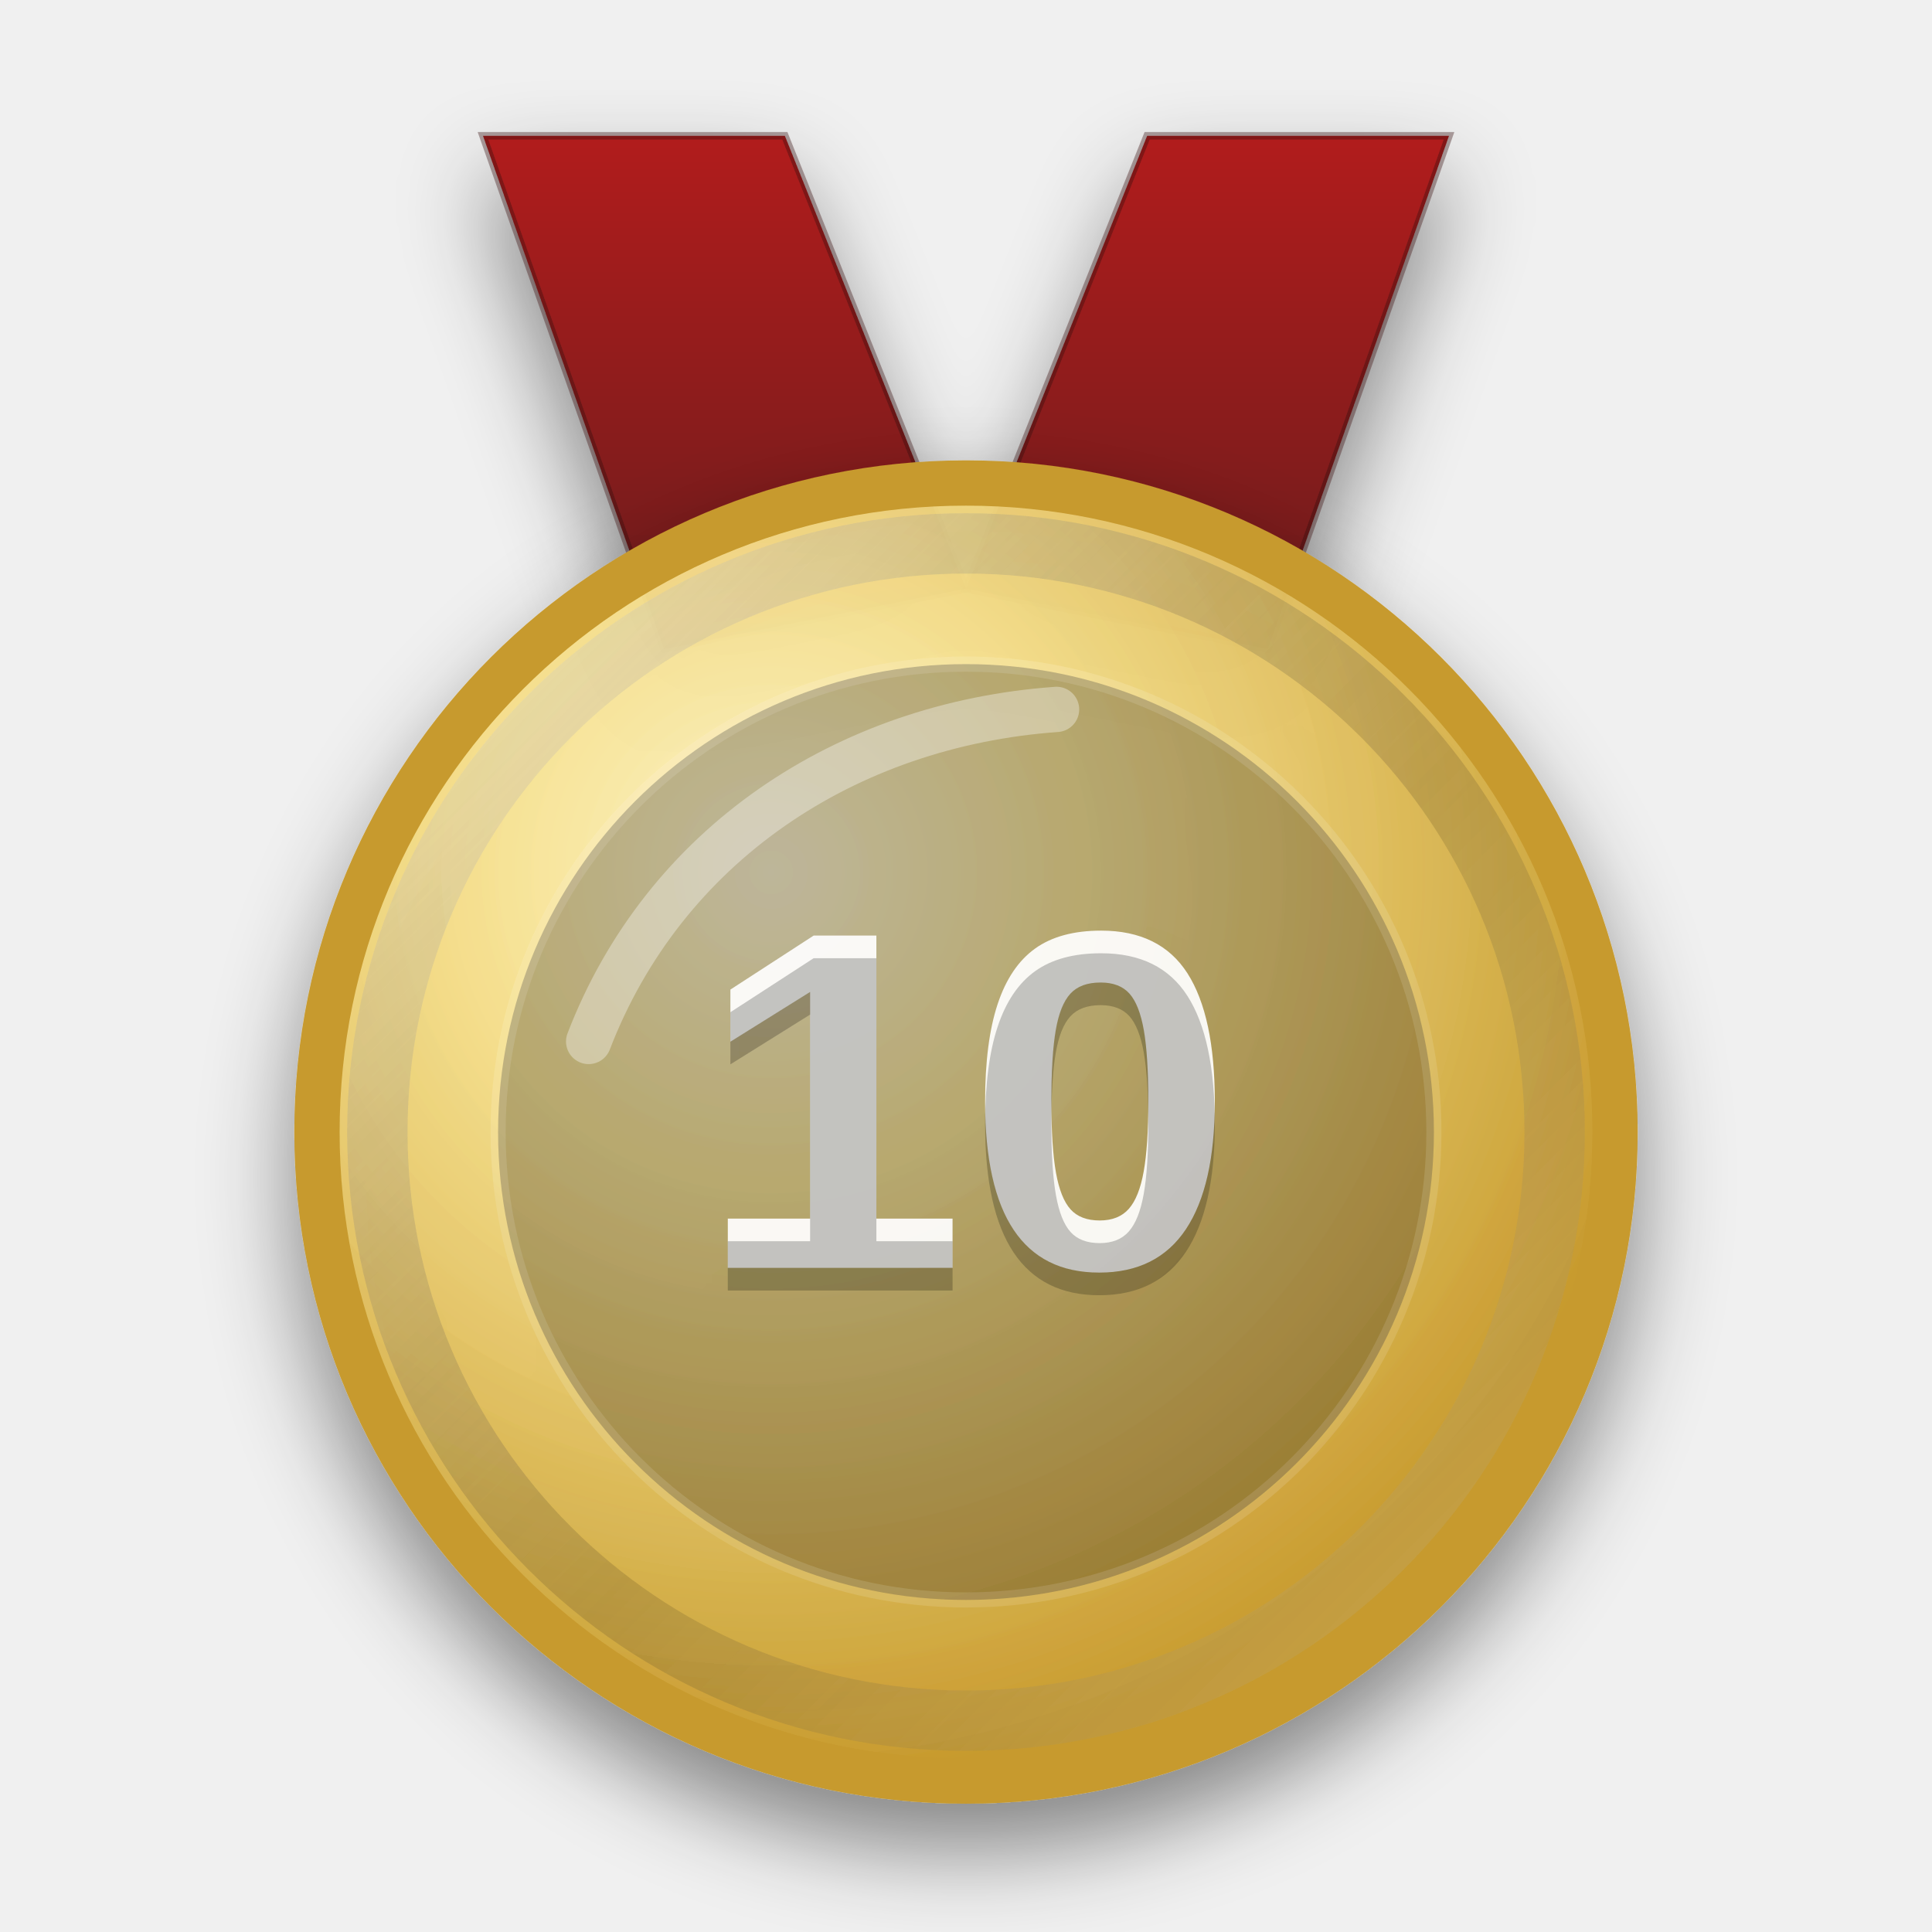
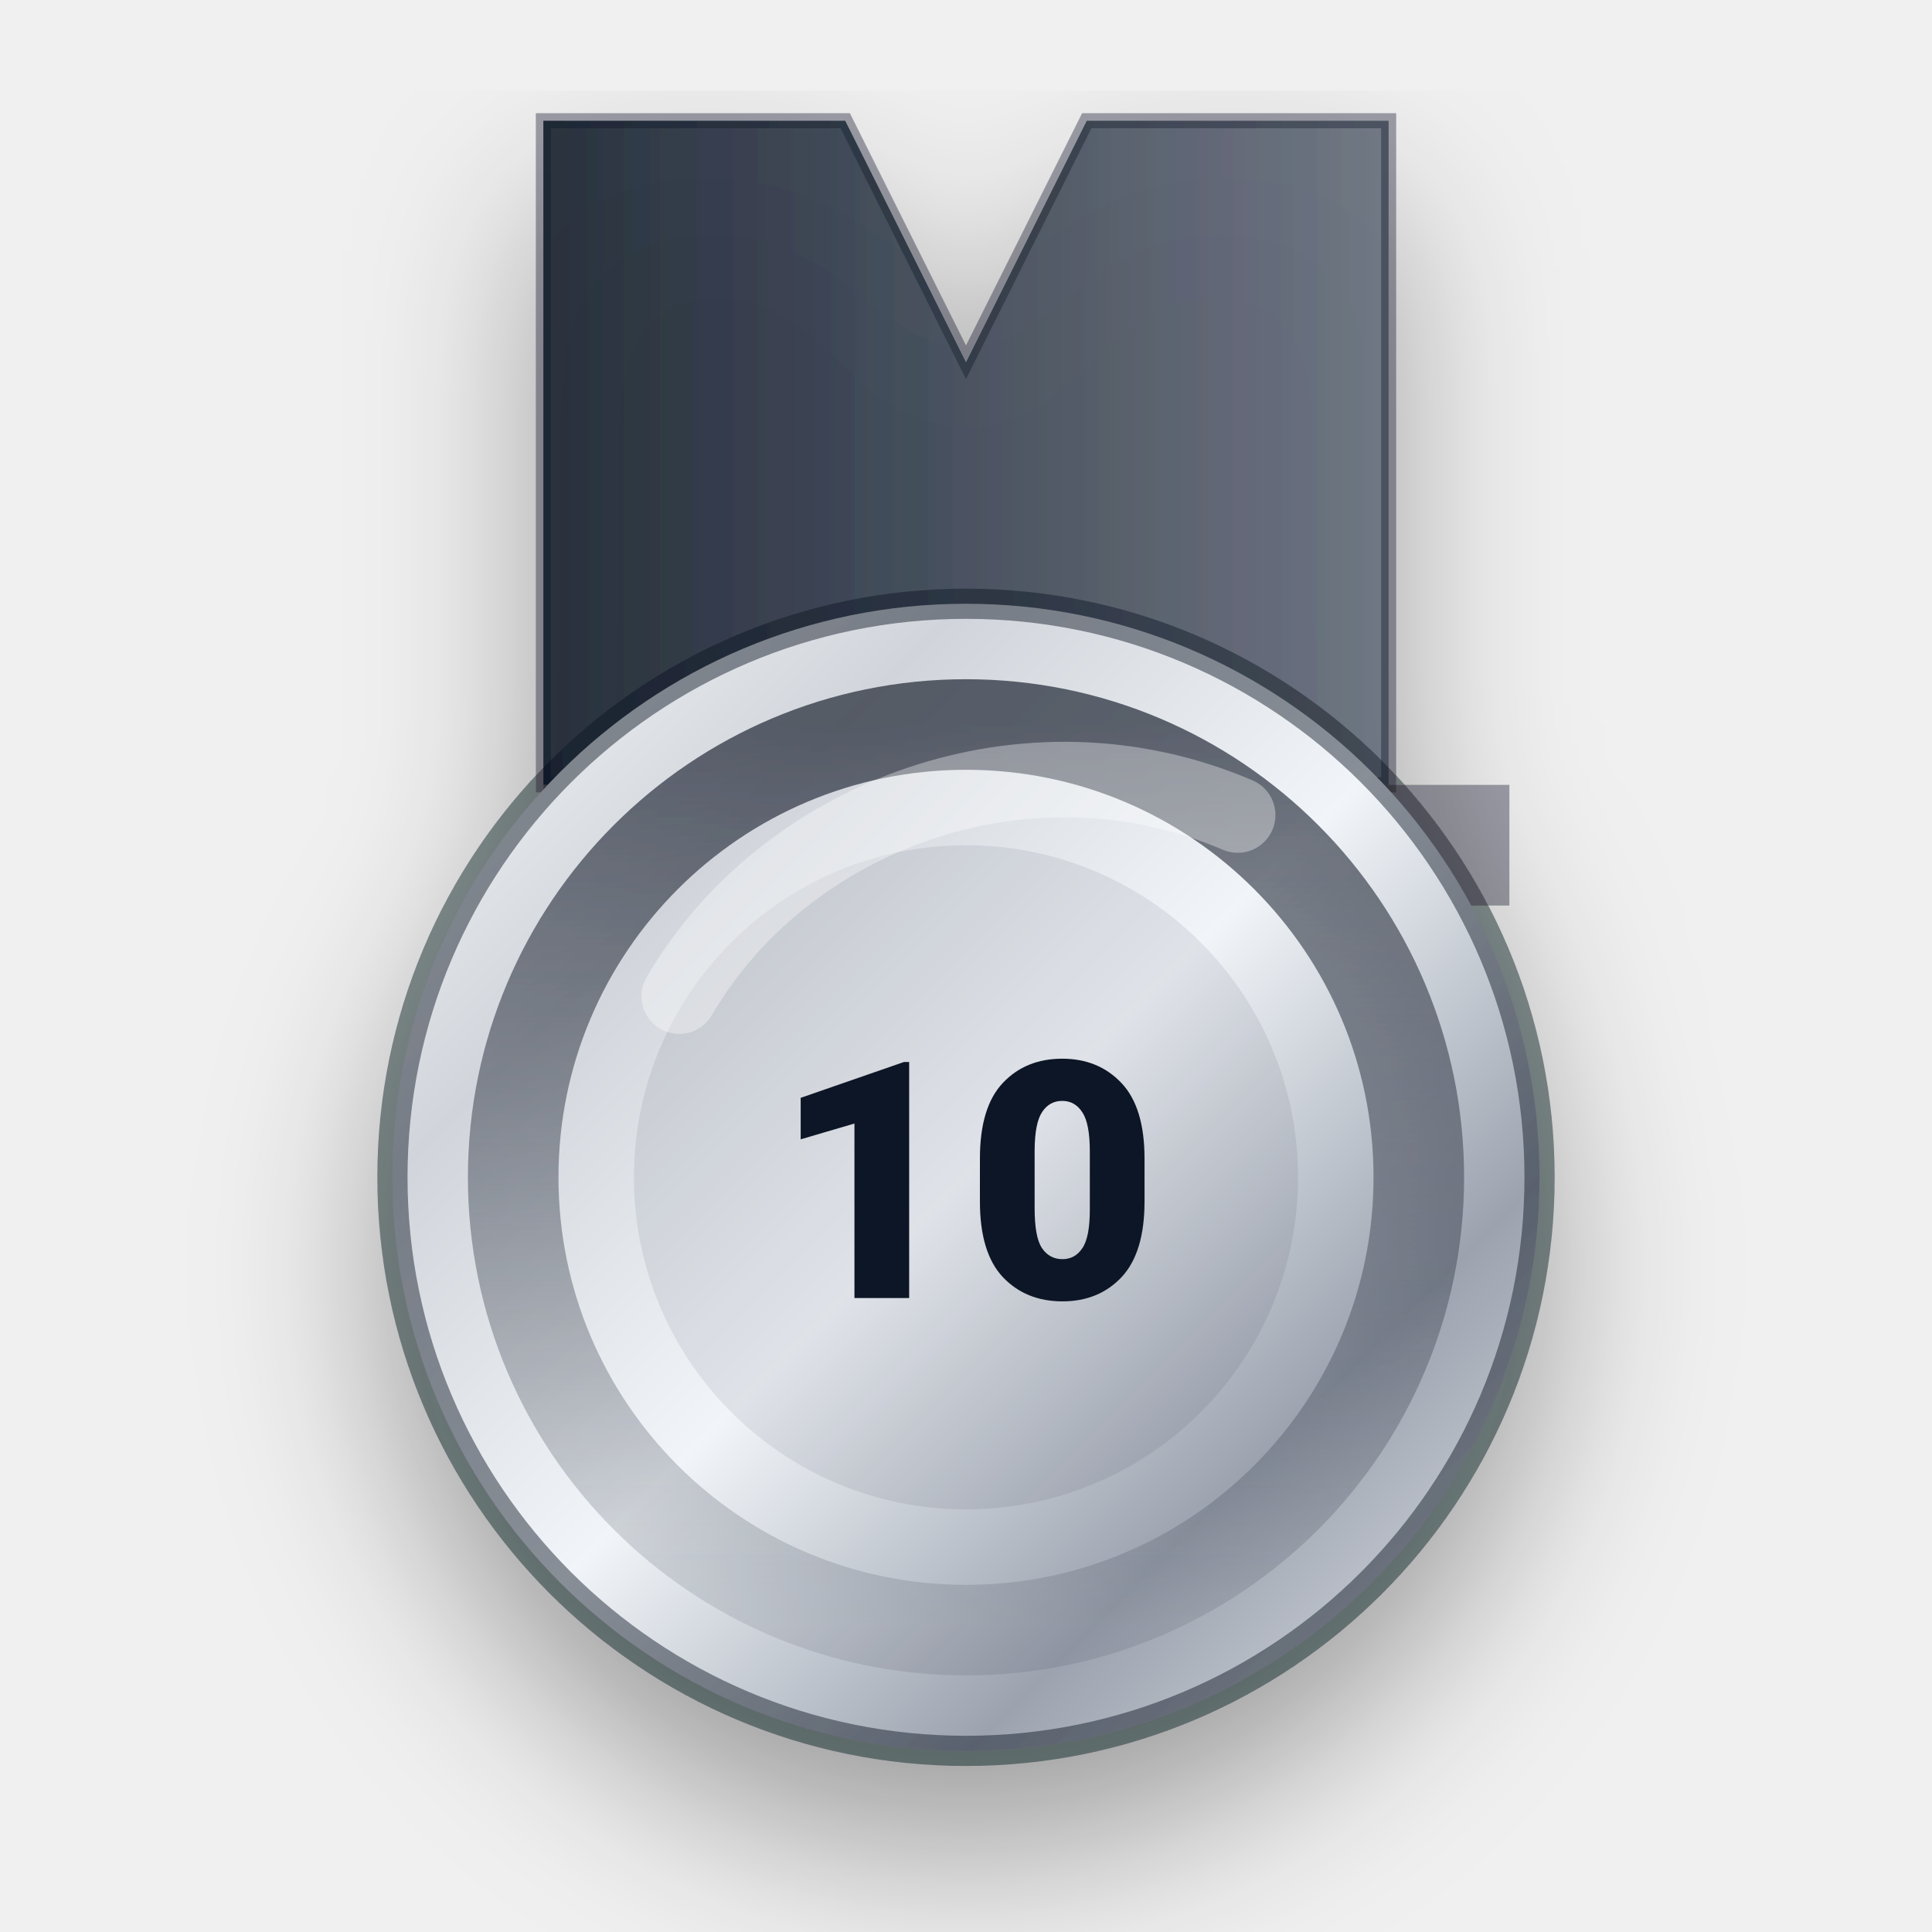
- <svg xmlns="http://www.w3.org/2000/svg" width="256" height="256" viewBox="0 0 256 256" role="img" aria-label="Poziom 10">
+ <svg xmlns="http://www.w3.org/2000/svg" width="128" height="128" viewBox="0 0 128 128">
  <defs>
-     <radialGradient id="gMedal" cx="35%" cy="30%" r="70%">
-       <stop offset="0%" stop-color="#fff4c7" stop-opacity="0.95" />
-       <stop offset="35%" stop-color="#f7e08b" stop-opacity="0.95" />
-       <stop offset="100%" stop-color="#c79a2d" stop-opacity="1" />
-     </radialGradient>
-     <linearGradient id="gRib1" x1="0" y1="0" x2="0" y2="1">
-       <stop offset="0%" stop-color="#b11f1f" />
-       <stop offset="100%" stop-color="#6b1d1d" />
+     <linearGradient id="metal" x1="0" y1="0" x2="1" y2="1">
+       <stop offset="0" stop-color="#f8fafc" />
+       <stop offset="0.25" stop-color="#d1d5db" />
+       <stop offset="0.5" stop-color="#f1f5f9" />
+       <stop offset="0.75" stop-color="#9ca3af" />
+       <stop offset="1" stop-color="#e5e7eb" />
    </linearGradient>
-     <linearGradient id="gMetalEdge" x1="0" y1="0" x2="1" y2="1">
-       <stop offset="0%" stop-color="#ffffff" stop-opacity="0.35" />
-       <stop offset="55%" stop-color="#000000" stop-opacity="0.15" />
-       <stop offset="100%" stop-color="#ffffff" stop-opacity="0.18" />
+     <linearGradient id="edge" x1="0" y1="0" x2="0" y2="1">
+       <stop offset="0" stop-color="#111827" stop-opacity="0.65" />
+       <stop offset="1" stop-color="#111827" stop-opacity="0.1" />
+     </linearGradient>
+     <linearGradient id="rib" x1="0" y1="0" x2="1" y2="0">
+       <stop offset="0" stop-color="#1f2937" stop-opacity="0.95" />
+       <stop offset="1" stop-color="#6b7280" stop-opacity="0.95" />
    </linearGradient>
    <filter id="shadow" x="-20%" y="-20%" width="140%" height="140%">
-       <feDropShadow dx="0" dy="6" stdDeviation="6" flood-color="#000" flood-opacity="0.45" />
+       <feDropShadow dx="0" dy="6" stdDeviation="6" flood-color="#000" flood-opacity="0.35" />
    </filter>
  </defs>
  <g filter="url(#shadow)">
-     <path d="M64 18 L104 18 L128 78 L88 86 Z" fill="url(#gRib1)" stroke="#2b0b0b" stroke-opacity="0.35" />
-     <path d="M152 18 L192 18 L168 86 L128 78 Z" fill="url(#gRib1)" stroke="#2b0b0b" stroke-opacity="0.35" />
+     <path d="M36 8h20l8 16 8-16h20v44H36z" fill="url(#rib)" stroke="#0b1220" stroke-opacity="0.35" />
+     <path d="M36 52h64v8H36z" fill="#0b1220" opacity="0.35" />
+     <circle cx="64" cy="78" r="38" fill="url(#metal)" stroke="#0b1220" stroke-opacity="0.45" stroke-width="2" />
+     <circle cx="64" cy="78" r="30" fill="none" stroke="url(#edge)" stroke-width="6" />
+     <circle cx="64" cy="78" r="22" fill="#0b1220" opacity="0.08" />
+     <path d="M45 66c7-12 23-18 37-12" fill="none" stroke="#fff" stroke-opacity="0.35" stroke-width="5" stroke-linecap="round" />
+     <text x="64" y="86" text-anchor="middle" font-family="system-ui, -apple-system, Segoe UI, Roboto, Arial" font-weight="800" font-size="22" fill="#111827">
+       10
+     </text>
  </g>
-   <g filter="url(#shadow)">
-     <circle cx="128" cy="150" r="86" fill="url(#gMedal)" stroke="#c79a2d" stroke-width="6" />
-     <circle cx="128" cy="150" r="78" fill="none" stroke="url(#gMetalEdge)" stroke-width="8" opacity="0.9" />
-     <circle cx="128" cy="150" r="62" fill="rgba(2,6,23,0.25)" stroke="rgba(255,255,255,0.12)" stroke-width="2" />
-     <g transform="translate(128 150)">
-       <text x="0" y="18" text-anchor="middle" font-family="system-ui,Segoe UI,Arial" font-size="64" font-weight="800" fill="#fff" opacity="0.92">10</text>
-       <text x="0" y="18" text-anchor="middle" font-family="system-ui,Segoe UI,Arial" font-size="64" font-weight="800" fill="rgba(0,0,0,0.22)" dy="3">10</text>
-     </g>
-   </g>
-   <path d="M78 138 C88 112, 112 96, 140 94" fill="none" stroke="rgba(255,255,255,0.35)" stroke-width="6" stroke-linecap="round" />
</svg>
